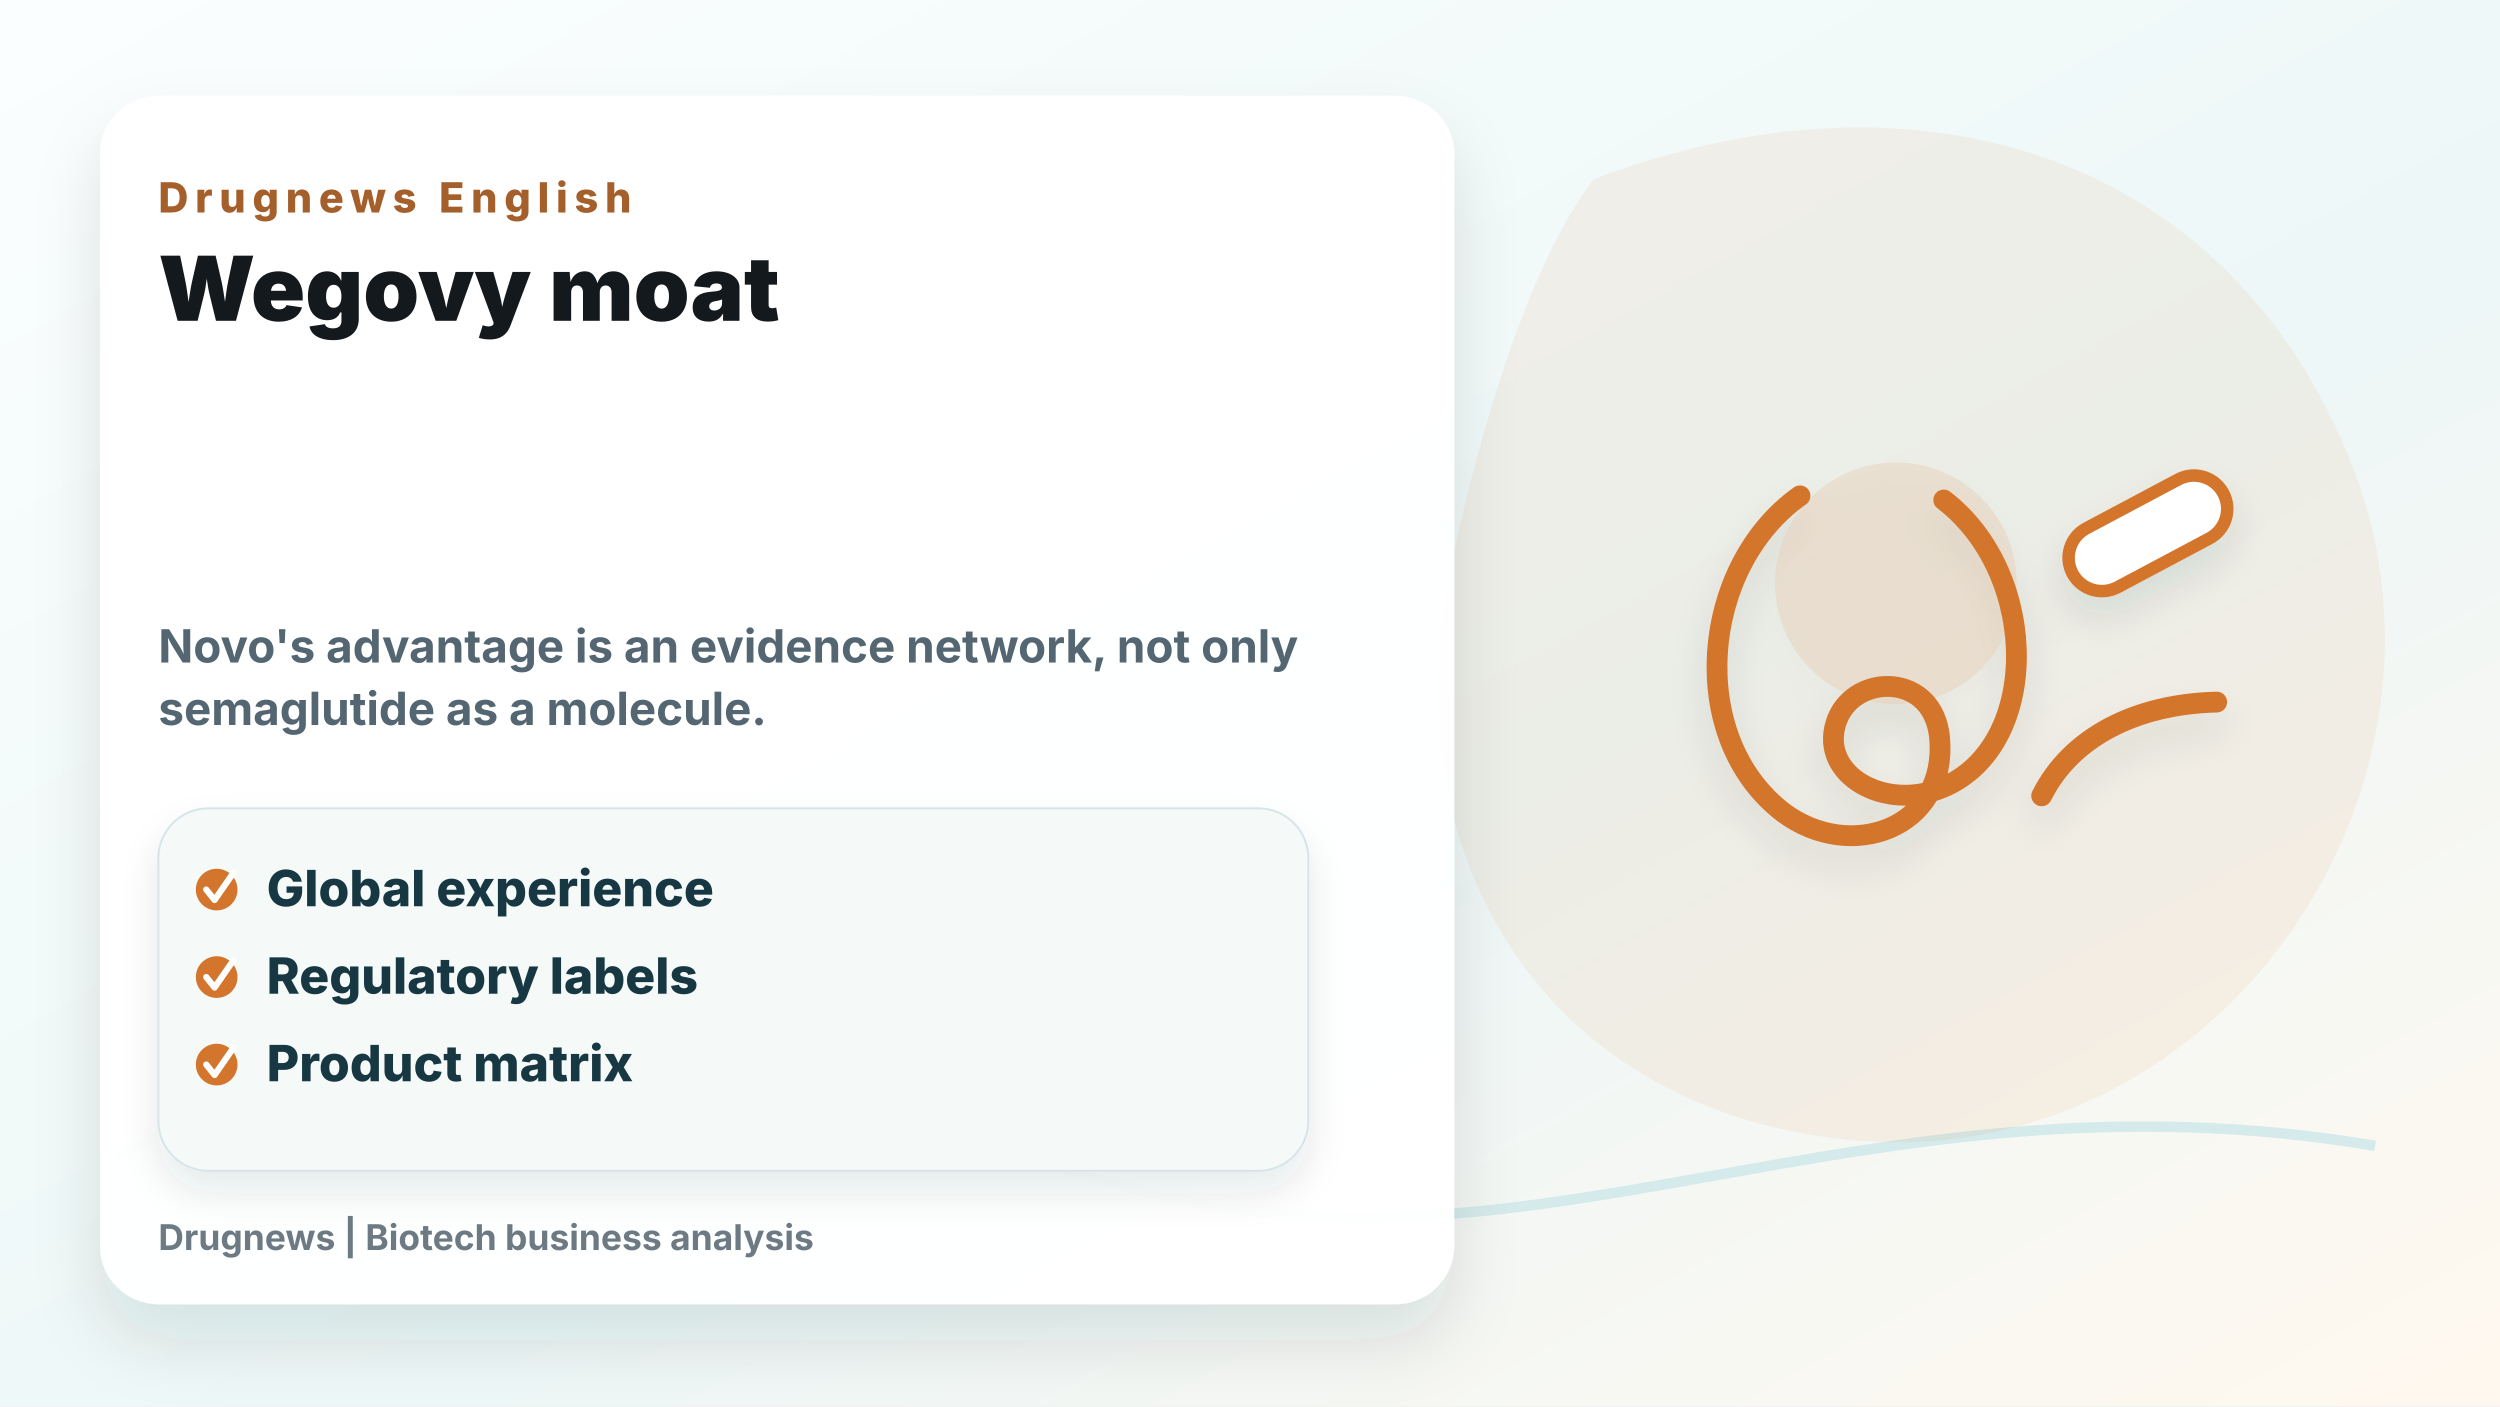
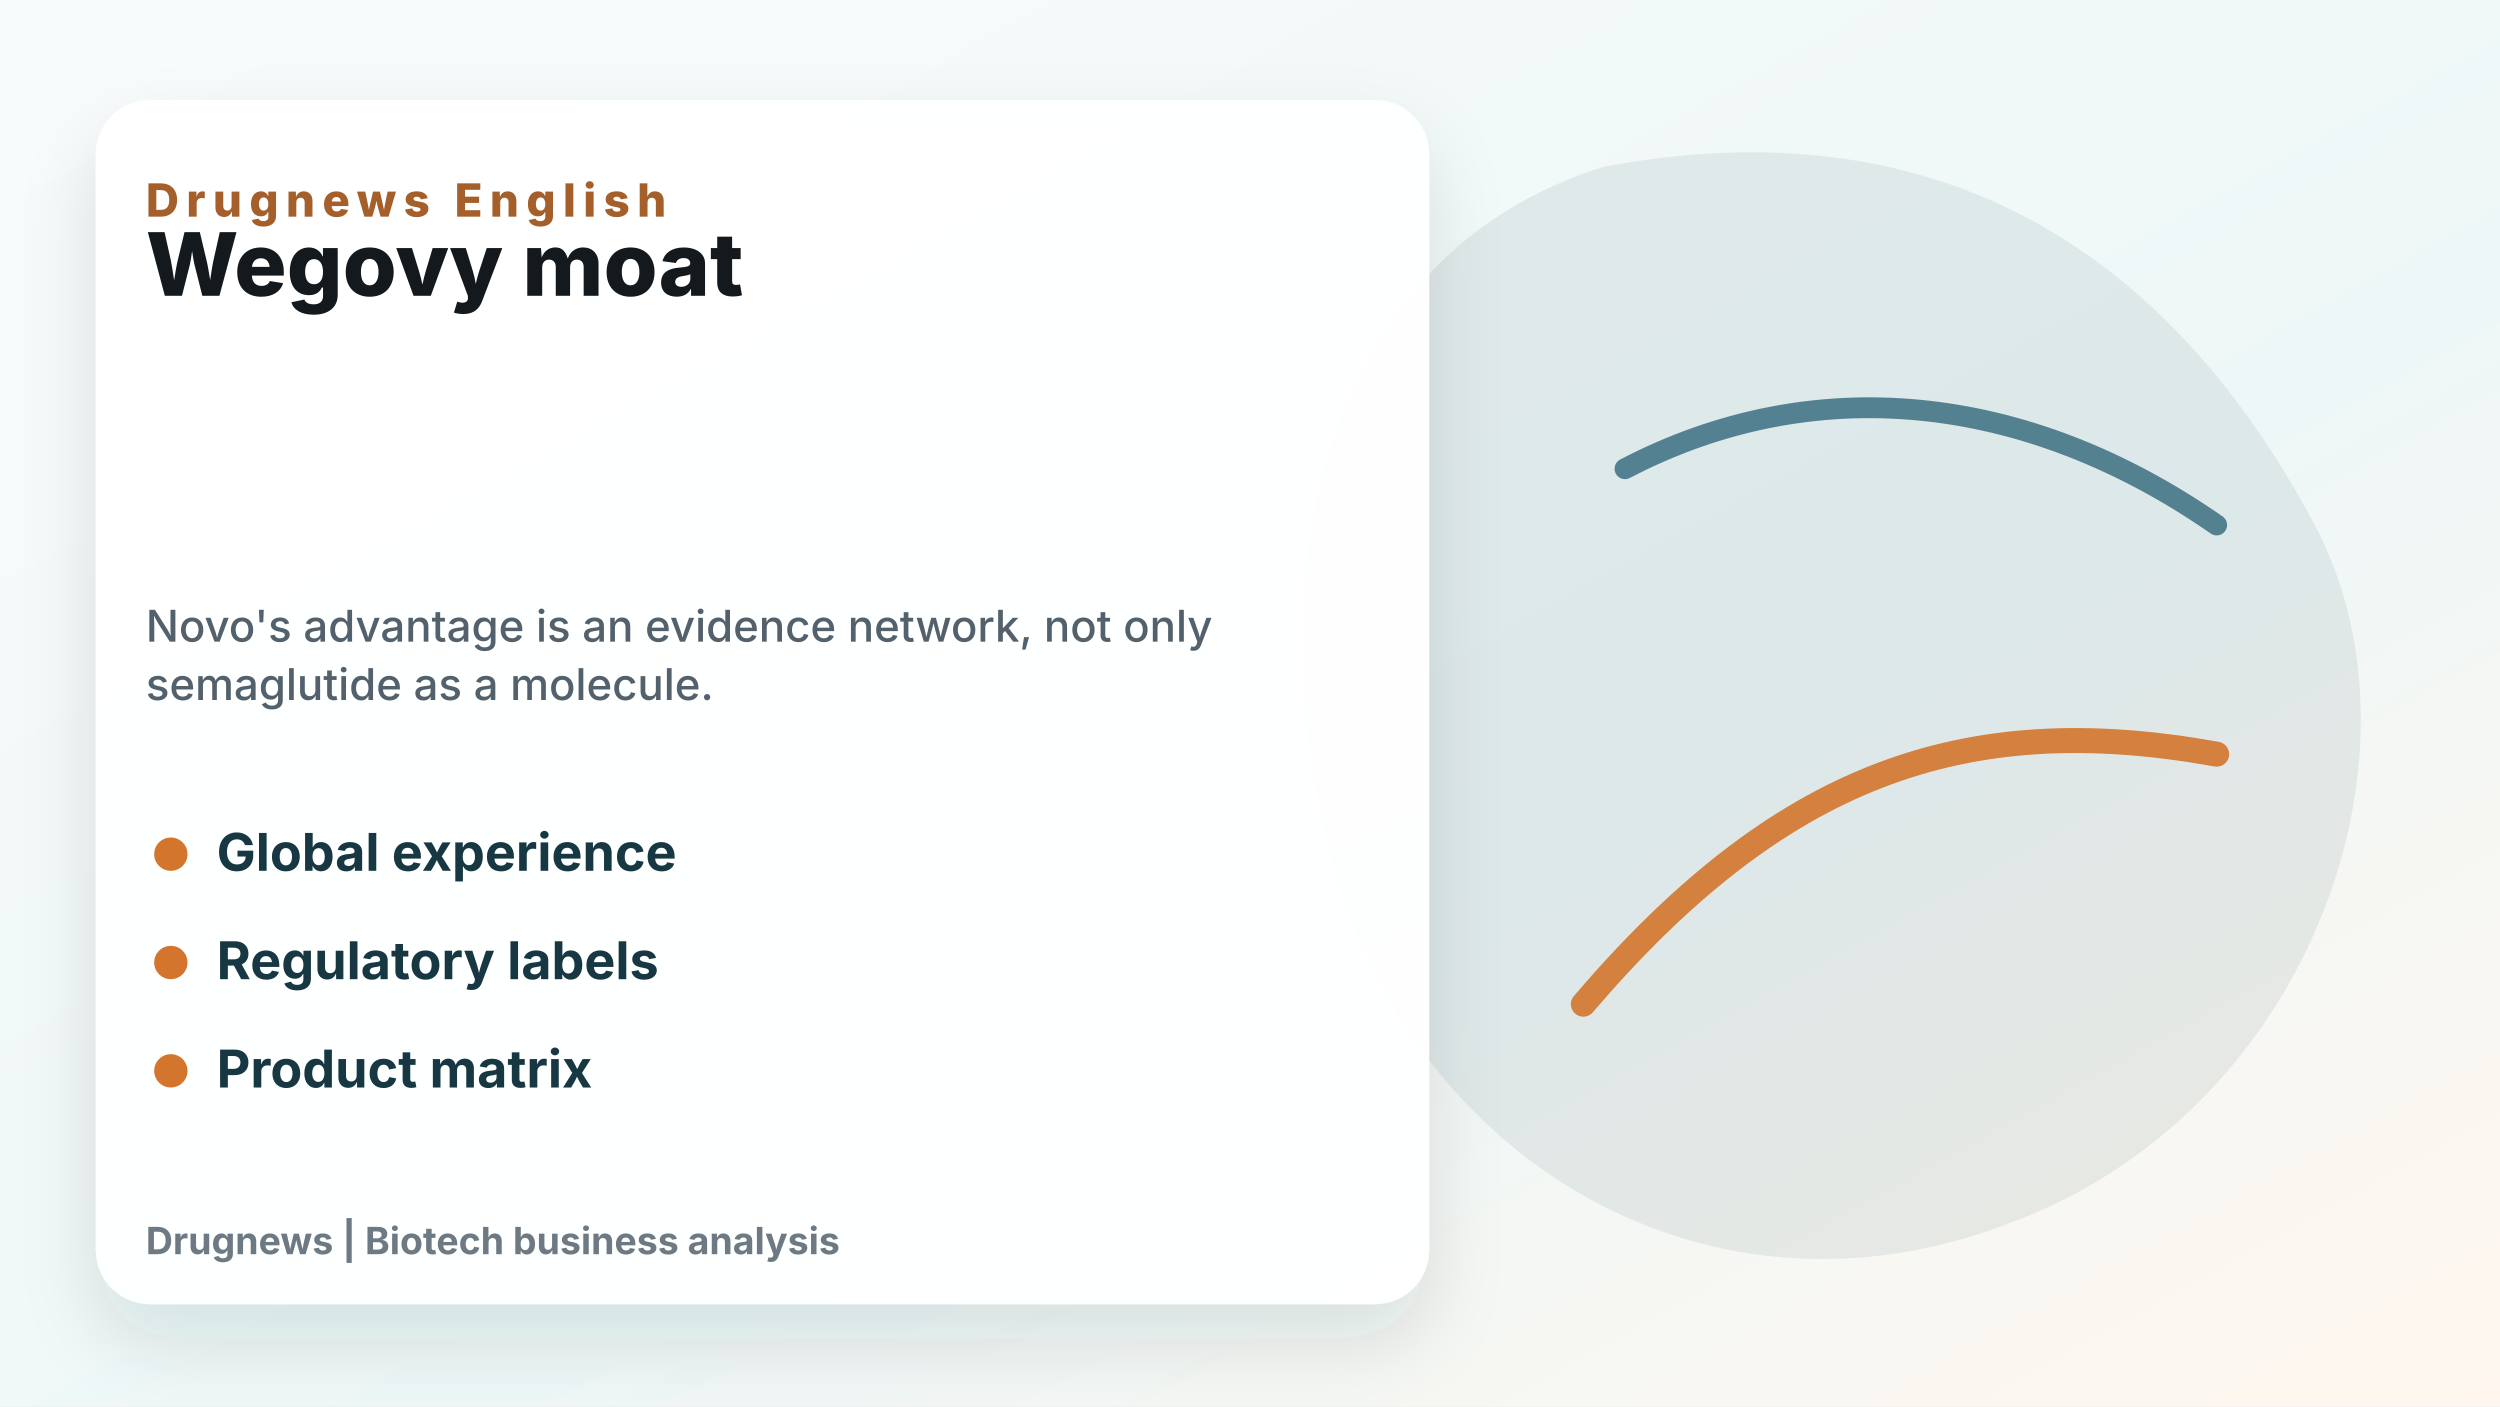
<svg xmlns="http://www.w3.org/2000/svg" width="1200" height="675" viewBox="0 0 1200 675" role="img" aria-label="Wegovy moat">
  <defs>
    <linearGradient id="bg" x1="0" y1="0" x2="1" y2="1">
-       <stop offset="0%" stop-color="#fbfefe" />
-       <stop offset="58%" stop-color="#edf7f7" />
-       <stop offset="100%" stop-color="#fff8ef" />
+       <stop offset="0%" stop-color="#f8fbfb" />
+       <stop offset="60%" stop-color="#eef7f7" />
+       <stop offset="100%" stop-color="#fff7ef" />
    </linearGradient>
    <filter id="shadow" x="-20%" y="-20%" width="140%" height="140%">
-       <feDropShadow dx="0" dy="18" stdDeviation="16" flood-color="#12313c" flood-opacity="0.12" />
-     </filter>
-     <filter id="soft" x="-20%" y="-20%" width="140%" height="140%">
-       <feDropShadow dx="0" dy="10" stdDeviation="9" flood-color="#12313c" flood-opacity="0.10" />
+       <feDropShadow dx="0" dy="18" stdDeviation="18" flood-color="#12313c" flood-opacity="0.12" />
    </filter>
  </defs>
  <style>
-     .label{font:800 20px Inter,Arial,sans-serif;letter-spacing:.16em;text-transform:uppercase;fill:#a45f2b}
-     .title{font:850 43px Inter,Arial,sans-serif;fill:#14191d}
-     .subtitle{font:650 22px Inter,Arial,sans-serif;fill:#536671}
-     .point{font:800 24px Inter,Arial,sans-serif;fill:#173843}
-     .small{font:750 17px Inter,Arial,sans-serif;fill:#6d7a83}
+     .label{font:800 22px Inter,Arial,sans-serif;letter-spacing:.16em;text-transform:uppercase;fill:#a45f2b}
+     .title{font:800 42px Inter,Arial,sans-serif;fill:#14191d}
+     .subtitle{font:500 21px Inter,Arial,sans-serif;fill:#52616b}
+     .point{font:750 25px Inter,Arial,sans-serif;fill:#173843}
+     .small{font:700 18px Inter,Arial,sans-serif;fill:#6d7a83}
  </style>
  <rect width="1200" height="675" fill="url(#bg)" />
-   <path d="M55 555 C237 464 382 524 535 568 C734 626 891 508 1140 550" fill="none" stroke="#cfe7ea" stroke-width="5" opacity=".85" />
-   <path d="M765 86 C918 28 1065 72 1126 216 C1195 376 1064 566 886 547 C736 531 667 405 697 269 C716 181 741 117 765 86Z" fill="#d3752c" opacity=".08" />
+   <path d="M770 80 C930 50 1040 120 1110 250 C1170 360 1110 530 970 585 C820 646 678 555 640 416 C602 276 634 122 770 80Z" fill="#12313c" opacity="0.08" />
+   <path d="M760 482 C854 372 942 340 1064 362" fill="none" stroke="#d3752c" stroke-width="12" stroke-linecap="round" opacity=".9" />
+   <path d="M780 225 C870 178 972 188 1064 252" fill="none" stroke="#265f73" stroke-width="10" stroke-linecap="round" opacity=".75" />
  <g filter="url(#shadow)">
-     <rect x="48" y="46" width="650" height="580" rx="28" fill="#fff" opacity=".96" />
+     <rect x="46" y="48" width="640" height="578" rx="26" fill="#fff" opacity=".95" />
  </g>
-   <text x="76" y="102" class="label">Drugnews English</text>
-   <text x="76" y="154" class="title" text-anchor="start">Wegovy moat</text>
-   <text x="76" y="318" class="subtitle" text-anchor="start">Novo's advantage is an evidence network, not only</text>
-   <text x="76" y="348" class="subtitle" text-anchor="start">semaglutide as a molecule.</text>
-   <g filter="url(#soft)">
-     <rect x="76" y="388" width="552" height="174" rx="24" fill="#f5faf9" stroke="#d8e5e8" />
+   <text x="70" y="104" class="label">Drugnews English</text>
+   <text x="70" y="142" class="title">Wegovy moat</text>
+   <text x="70" y="308" class="subtitle">Novo's advantage is an evidence network, not only</text>
+   <text x="70" y="336" class="subtitle">semaglutide as a molecule.</text>
+   <g>
+     <circle cx="82" cy="410" r="8" fill="#d3752c" />
+     <text x="104" y="418" class="point">Global experience</text>
  </g>
  <g>
-     <circle cx="104" cy="427" r="10" fill="#d3752c" />
-     <path d="M99 427 l4 5 l9 -13" fill="none" stroke="#fff" stroke-width="3" stroke-linecap="round" stroke-linejoin="round" />
-     <text x="128" y="435" class="point">Global experience</text>
+     <circle cx="82" cy="462" r="8" fill="#d3752c" />
+     <text x="104" y="470" class="point">Regulatory labels</text>
  </g>
  <g>
-     <circle cx="104" cy="469" r="10" fill="#d3752c" />
-     <path d="M99 469 l4 5 l9 -13" fill="none" stroke="#fff" stroke-width="3" stroke-linecap="round" stroke-linejoin="round" />
-     <text x="128" y="477" class="point">Regulatory labels</text>
+     <circle cx="82" cy="514" r="8" fill="#d3752c" />
+     <text x="104" y="522" class="point">Product matrix</text>
  </g>
-   <g>
-     <circle cx="104" cy="511" r="10" fill="#d3752c" />
-     <path d="M99 511 l4 5 l9 -13" fill="none" stroke="#fff" stroke-width="3" stroke-linecap="round" stroke-linejoin="round" />
-     <text x="128" y="519" class="point">Product matrix</text>
-   </g>
-   <text x="76" y="600" class="small">Drugnews | Biotech business analysis</text>
-   <g filter="url(#soft)">
-     <g transform="translate(770 184) scale(1)">
-       <path d="M94 54 c-48 34-55 116-8 152 c32 24 79 8 75-36 c-3-31-40-31-49-9 c-10 25 20 44 48 34 c50-18 50-103 3-139" fill="none" stroke="#d3752c" stroke-width="10" stroke-linecap="round" />
-       <circle cx="140" cy="96" r="58" fill="#d3752c" opacity=".12" />
-       <path d="M210 198 c14-28 45-44 84-45" stroke="#d3752c" stroke-width="10" stroke-linecap="round" fill="none" />
-       <rect x="220" y="56" width="82" height="32" rx="16" fill="#fff" stroke="#d3752c" stroke-width="6" transform="rotate(-28 261 72)" />
-     </g>
-   </g>
+   <text x="70" y="602" class="small">Drugnews | Biotech business analysis</text>
</svg>
